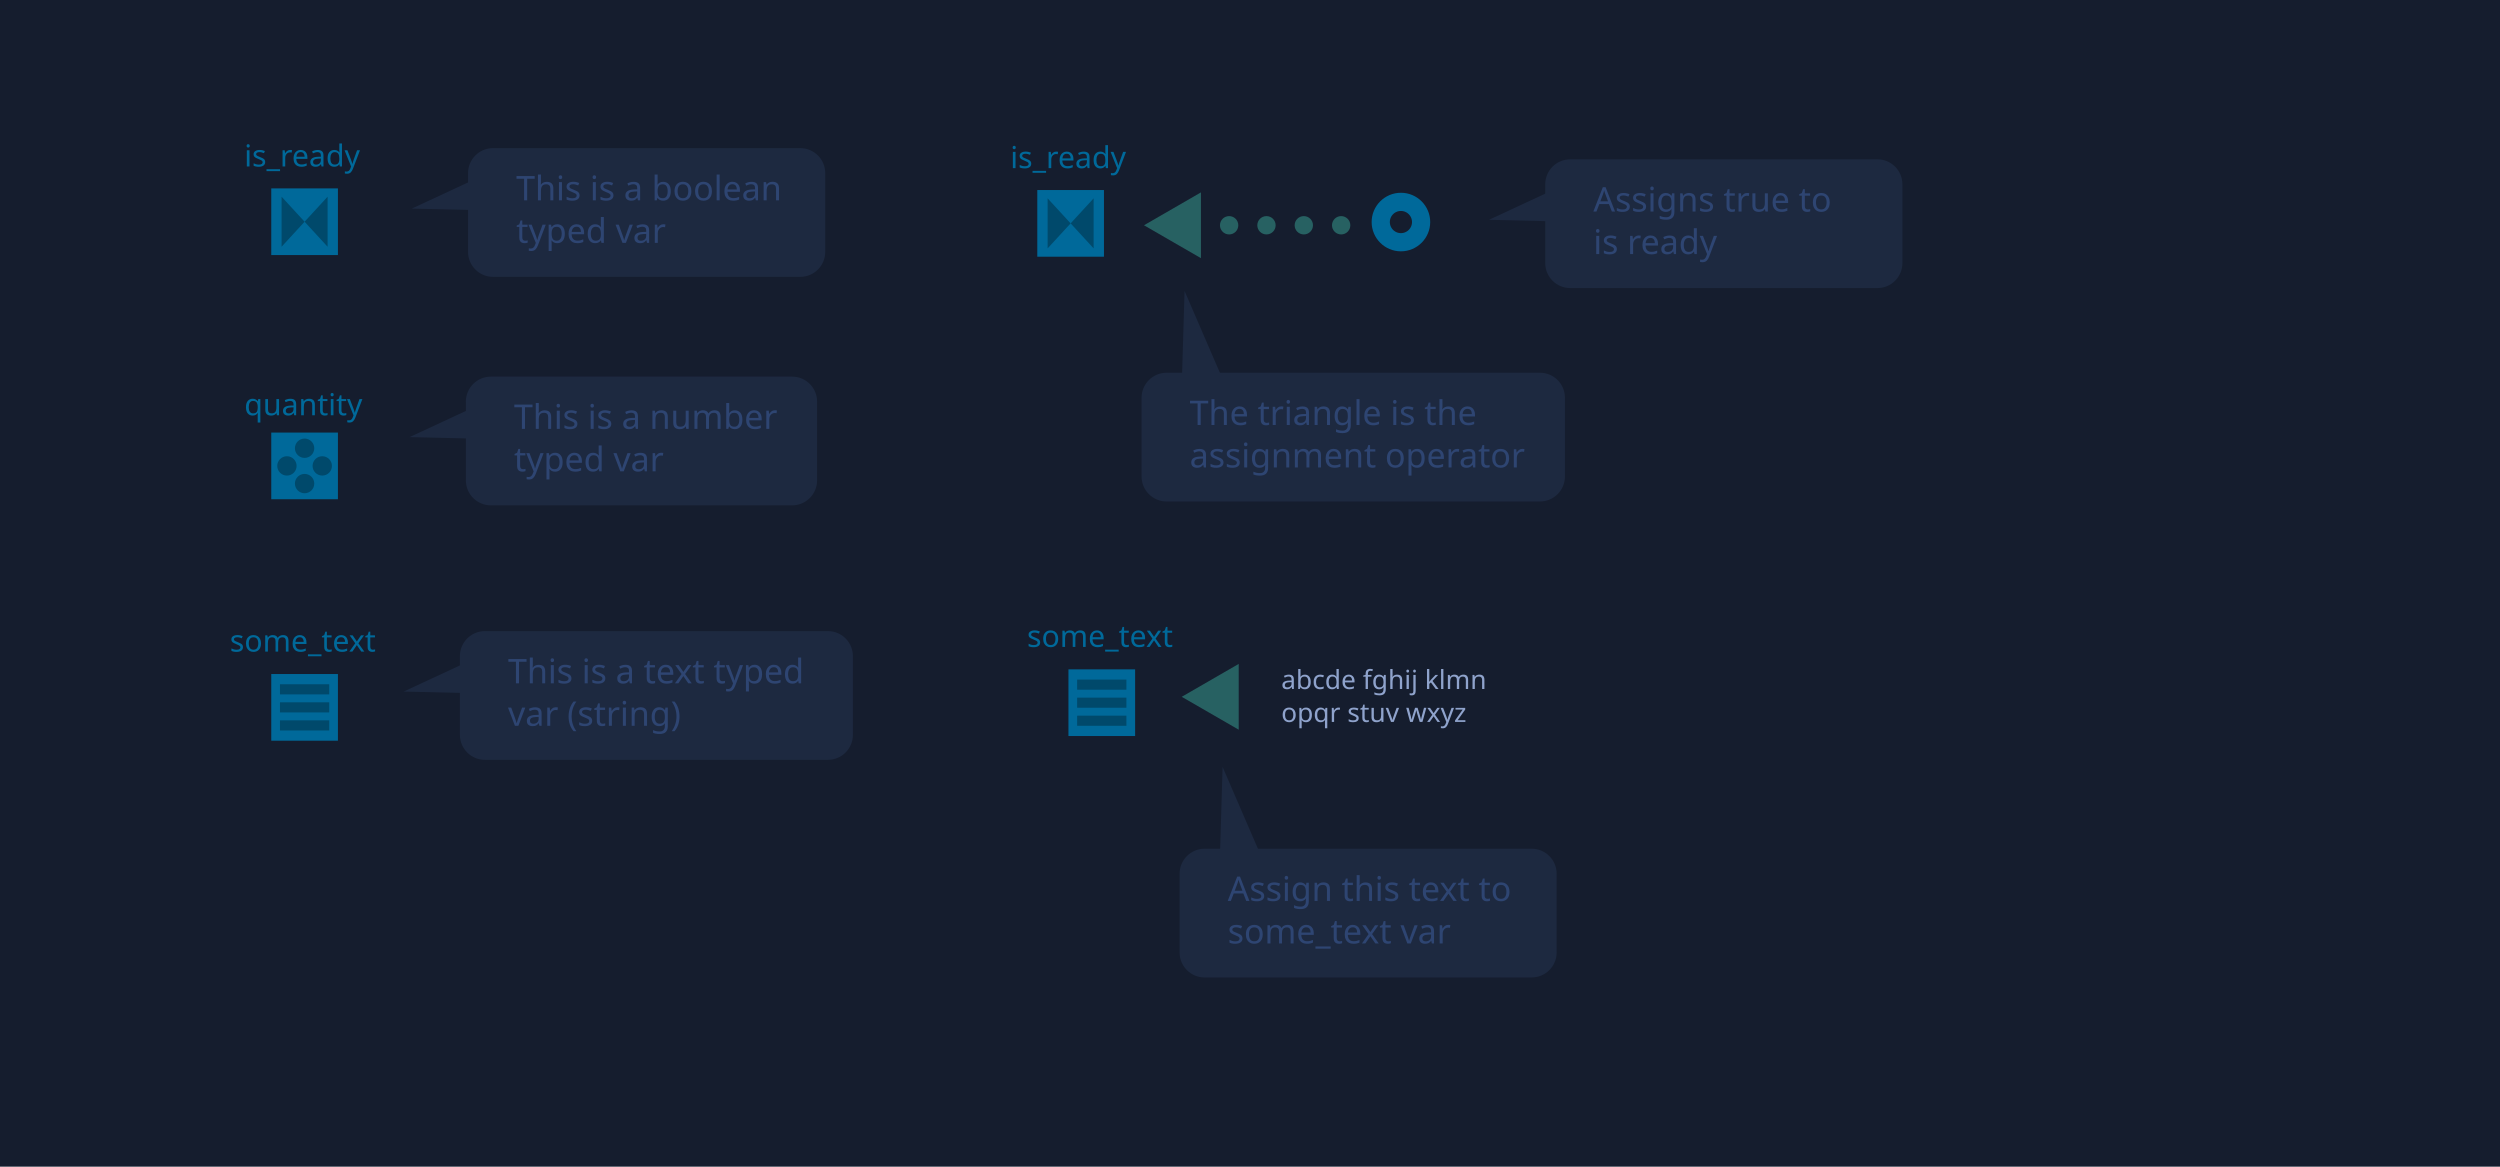
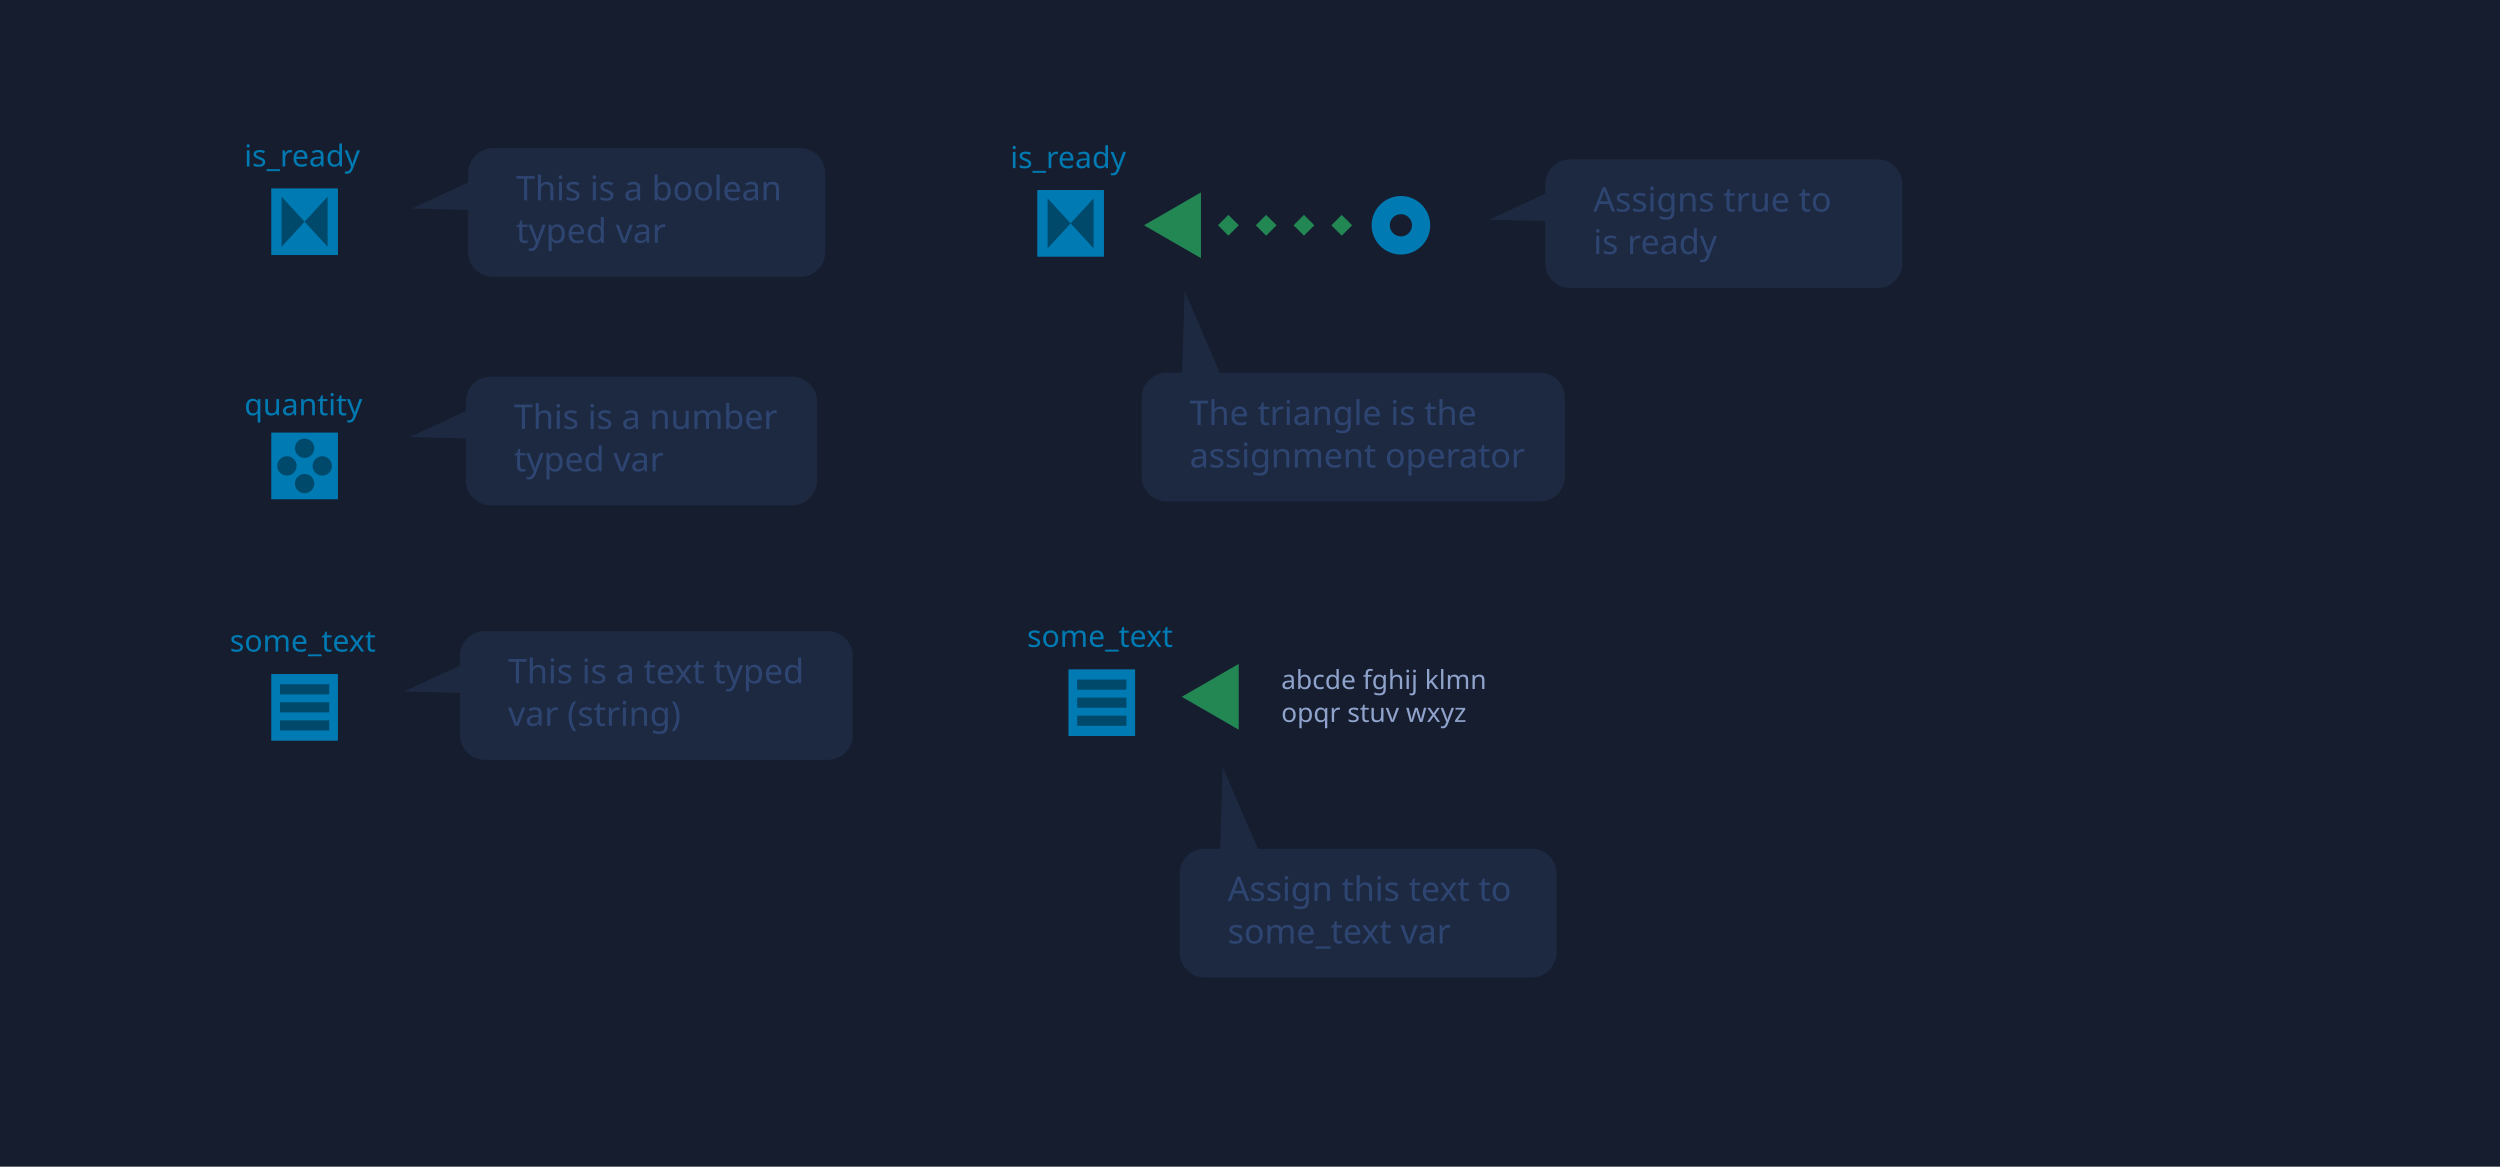
<svg xmlns="http://www.w3.org/2000/svg" width="1500" height="700" id="svg2" version="1.1">
  <defs id="defs4" />
  <g id="layer2" transform="translate(-0.4999995,-15.82506)" style="display:inline">
    <rect style="color:#000000;fill:#151d2e;fill-opacity:1;fill-rule:nonzero;stroke:none;stroke-width:1;marker:none;visibility:visible;display:inline;overflow:visible;enable-background:accumulate" id="rect2985" width="1500" height="700" x="0.5" y="15.825" />
  </g>
  <g id="layer1" transform="translate(-0.4999995,-68.18725)">
    <rect style="color:#000000;fill:#1d2940;fill-opacity:1;fill-rule:nonzero;stroke:none;stroke-width:1;marker:none;visibility:visible;display:inline;overflow:visible;enable-background:accumulate" id="rect4154-7" width="214.313" height="77.244" x="281.328" y="-234.307" ry="15" rx="15" transform="scale(1,-1)" />
    <path style="color:#000000;fill:#1d2940;fill-opacity:1;fill-rule:nonzero;stroke:none;stroke-width:1;marker:none;visibility:visible;display:inline;overflow:visible;enable-background:accumulate" d="m 247.563,193.351 40.049,0.932 0.426,-19.748 z" id="path4156-1" />
    <text xml:space="preserve" style="font-size:20.392px;font-style:normal;font-variant:normal;font-weight:normal;font-stretch:normal;line-height:125%;letter-spacing:0px;word-spacing:0px;fill:#2e4572;fill-opacity:1;stroke:none;font-family:Inder;-inkscape-font-specification:Inder" x="310.2" y="188.4" id="text3755-7-60-6-9">
      <tspan x="310.2" y="188.4" id="tspan3845-5-5">This is a boolean</tspan>
      <tspan x="310.2" y="213.89" id="tspan4993">typed var</tspan>
    </text>
-     <g id="g5270">
-       <rect transform="matrix(0,1,-1,0,0,0)" y="-203.254" x="327.732" height="40" width="40" id="rect3793-2-8-51-0-5-3-4-5-8-3-9-0-8-5" style="color:#000000;fill:#00699a;fill-opacity:1;fill-rule:nonzero;stroke:none;stroke-width:12.4;marker:none;visibility:visible;display:inline;overflow:visible;enable-background:accumulate" />
-       <path transform="matrix(0.2830522,0,0,0.2830522,-339.333,134.5109)" d="m 1866.762,715.84 a 20.506,20.506 0 1 1 -41.012,0 20.506,20.506 0 1 1 41.012,0 z" id="path3914-2-9" style="color:#000000;fill:#00496b;fill-opacity:1;fill-rule:nonzero;stroke:none;stroke-width:10.54;marker:none;visibility:visible;display:inline;overflow:visible;enable-background:accumulate" />
-       <path transform="matrix(0.2830522,0,0,0.2830522,-339.333,155.7121)" d="m 1866.762,715.84 a 20.506,20.506 0 1 1 -41.012,0 20.506,20.506 0 1 1 41.012,0 z" id="path3914-2-4" style="color:#000000;fill:#00496b;fill-opacity:1;fill-rule:nonzero;stroke:none;stroke-width:10.54;marker:none;visibility:visible;display:inline;overflow:visible;enable-background:accumulate" />
-       <path transform="matrix(0,-0.2830522,0.2830522,0,-29.96683,870.3185)" d="m 1866.762,715.84 a 20.506,20.506 0 1 1 -41.012,0 20.506,20.506 0 1 1 41.012,0 z" id="path3914-2-9-2" style="color:#000000;fill:#00496b;fill-opacity:1;fill-rule:nonzero;stroke:none;stroke-width:10.54;marker:none;visibility:visible;display:inline;overflow:visible;enable-background:accumulate" />
-       <path transform="matrix(0,-0.2830522,0.2830522,0,-8.765669,870.3185)" d="m 1866.762,715.84 a 20.506,20.506 0 1 1 -41.012,0 20.506,20.506 0 1 1 41.012,0 z" id="path3914-2-4-1" style="color:#000000;fill:#00496b;fill-opacity:1;fill-rule:nonzero;stroke:none;stroke-width:10.54;marker:none;visibility:visible;display:inline;overflow:visible;enable-background:accumulate" />
-     </g>
-     <g id="g5277">
-       <rect transform="matrix(0,1,-1,0,0,0)" y="-203.254" x="181.223" height="40" width="40" id="rect3793-2-8-51-0-5-3-4-5-8-3-9-0-8-5-0" style="color:#000000;fill:#00699a;fill-opacity:1;fill-rule:nonzero;stroke:none;stroke-width:12.4;marker:none;visibility:visible;display:inline;overflow:visible;enable-background:accumulate" />
-       <path transform="matrix(0.2369922,0,0,0.4464585,-58.21341,-82.06551)" d="m 960.634,600.892 58.249,33.63 -58.249,33.63 z" id="path3910-4" style="color:#000000;fill:#00496b;fill-opacity:1;fill-rule:nonzero;stroke:none;stroke-width:10.54;marker:none;visibility:visible;display:inline;overflow:visible;enable-background:accumulate" />
-       <path transform="matrix(-0.2369922,0,0,0.4464585,424.7211,-82.06551)" d="m 960.634,600.892 58.249,33.63 -58.249,33.63 z" id="path3910-4-0" style="color:#000000;fill:#00496b;fill-opacity:1;fill-rule:nonzero;stroke:none;stroke-width:10.54;marker:none;visibility:visible;display:inline;overflow:visible;enable-background:accumulate" />
-     </g>
-     <g id="g5264">
-       <rect transform="matrix(0,1,-1,0,0,0)" y="-203.254" x="472.607" height="40" width="40" id="rect3793-2-8-51-0-5-3-4-5-8-3-9-0-8-5-0-3" style="color:#000000;fill:#00699a;fill-opacity:1;fill-rule:nonzero;stroke:none;stroke-width:12.4;marker:none;visibility:visible;display:inline;overflow:visible;enable-background:accumulate" />
-       <rect y="478.74" x="168.476" height="6.073" width="29.556" id="rect3251" style="color:#000000;fill:#00496b;fill-opacity:1;fill-rule:nonzero;stroke:none;stroke-width:10.54;marker:none;visibility:visible;display:inline;overflow:visible;enable-background:accumulate" />
-       <rect y="489.57" x="168.476" height="6.073" width="29.556" id="rect3251-3" style="color:#000000;fill:#00496b;fill-opacity:1;fill-rule:nonzero;stroke:none;stroke-width:10.54;marker:none;visibility:visible;display:inline;overflow:visible;enable-background:accumulate" />
-       <rect y="500.401" x="168.476" height="6.073" width="29.556" id="rect3251-0" style="color:#000000;fill:#00496b;fill-opacity:1;fill-rule:nonzero;stroke:none;stroke-width:10.54;marker:none;visibility:visible;display:inline;overflow:visible;enable-background:accumulate" />
-     </g>
-     <text xml:space="preserve" style="font-size:18.156px;font-style:normal;font-variant:normal;font-weight:normal;font-stretch:normal;line-height:125%;letter-spacing:0px;word-spacing:0px;fill:#00699a;fill-opacity:1;stroke:none;display:inline;filter:url(#filter4017);font-family:Inder;-inkscape-font-specification:Inder" x="147.049" y="168.066" id="text3755-7-60-6-9-6">
+     <rect style="color:#000000;fill:#007ab3;fill-opacity:1;fill-rule:nonzero;stroke:none;stroke-width:12.4;marker:none;visibility:visible;display:inline;overflow:visible;enable-background:accumulate" id="rect3793-2-8-51-0-5-3-4-5-8-3-9-0-8-5" width="40" height="40" x="327.732" y="-203.254" transform="matrix(0,1,-1,0,0,0)" />
+     <path style="color:#000000;fill:#00496b;fill-opacity:1;fill-rule:nonzero;stroke:none;stroke-width:10.54;marker:none;visibility:visible;display:inline;overflow:visible;enable-background:accumulate" id="path3914-2-9" d="m 1866.762,715.84 c 0,11.325 -9.181,20.506 -20.506,20.506 -11.325,0 -20.506,-9.181 -20.506,-20.506 0,-11.325 9.181,-20.506 20.506,-20.506 11.325,0 20.506,9.181 20.506,20.506 z" transform="matrix(0.2830522,0,0,0.2830522,-339.333,134.5109)" />
+     <path style="color:#000000;fill:#00496b;fill-opacity:1;fill-rule:nonzero;stroke:none;stroke-width:10.54;marker:none;visibility:visible;display:inline;overflow:visible;enable-background:accumulate" id="path3914-2-4" d="m 1866.762,715.84 c 0,11.325 -9.181,20.506 -20.506,20.506 -11.325,0 -20.506,-9.181 -20.506,-20.506 0,-11.325 9.181,-20.506 20.506,-20.506 11.325,0 20.506,9.181 20.506,20.506 z" transform="matrix(0.2830522,0,0,0.2830522,-339.333,155.7121)" />
+     <path style="color:#000000;fill:#00496b;fill-opacity:1;fill-rule:nonzero;stroke:none;stroke-width:10.54;marker:none;visibility:visible;display:inline;overflow:visible;enable-background:accumulate" id="path3914-2-9-2" d="m 1866.762,715.84 c 0,11.325 -9.181,20.506 -20.506,20.506 -11.325,0 -20.506,-9.181 -20.506,-20.506 0,-11.325 9.181,-20.506 20.506,-20.506 11.325,0 20.506,9.181 20.506,20.506 z" transform="matrix(0,-0.2830522,0.2830522,0,-29.96683,870.3185)" />
+     <path style="color:#000000;fill:#00496b;fill-opacity:1;fill-rule:nonzero;stroke:none;stroke-width:10.54;marker:none;visibility:visible;display:inline;overflow:visible;enable-background:accumulate" id="path3914-2-4-1" d="m 1866.762,715.84 c 0,11.325 -9.181,20.506 -20.506,20.506 -11.325,0 -20.506,-9.181 -20.506,-20.506 0,-11.325 9.181,-20.506 20.506,-20.506 11.325,0 20.506,9.181 20.506,20.506 z" transform="matrix(0,-0.2830522,0.2830522,0,-8.765669,870.3185)" />
+     <rect style="color:#000000;fill:#007ab3;fill-opacity:1;fill-rule:nonzero;stroke:none;stroke-width:12.4;marker:none;visibility:visible;display:inline;overflow:visible;enable-background:accumulate" id="rect3793-2-8-51-0-5-3-4-5-8-3-9-0-8-5-0" width="40" height="40" x="181.223" y="-203.254" transform="matrix(0,1,-1,0,0,0)" />
+     <path style="color:#000000;fill:#00496b;fill-opacity:1;fill-rule:nonzero;stroke:none;stroke-width:10.54;marker:none;visibility:visible;display:inline;overflow:visible;enable-background:accumulate" id="path3910-4" d="m 960.634,600.892 58.249,33.63 -58.249,33.63 z" transform="matrix(0.2369922,0,0,0.4464585,-58.21341,-82.06551)" />
+     <path style="color:#000000;fill:#00496b;fill-opacity:1;fill-rule:nonzero;stroke:none;stroke-width:10.54;marker:none;visibility:visible;display:inline;overflow:visible;enable-background:accumulate" id="path3910-4-0" d="m 960.634,600.892 58.249,33.63 -58.249,33.63 z" transform="matrix(-0.2369922,0,0,0.4464585,424.7211,-82.06551)" />
+     <rect style="color:#000000;fill:#007ab3;fill-opacity:1;fill-rule:nonzero;stroke:none;stroke-width:12.4;marker:none;visibility:visible;display:inline;overflow:visible;enable-background:accumulate" id="rect3793-2-8-51-0-5-3-4-5-8-3-9-0-8-5-0-3" width="40" height="40" x="472.607" y="-203.254" transform="matrix(0,1,-1,0,0,0)" />
+     <rect style="color:#000000;fill:#00496b;fill-opacity:1;fill-rule:nonzero;stroke:none;stroke-width:10.54;marker:none;visibility:visible;display:inline;overflow:visible;enable-background:accumulate" id="rect3251" width="29.556" height="6.073" x="168.476" y="478.74" />
+     <rect style="color:#000000;fill:#00496b;fill-opacity:1;fill-rule:nonzero;stroke:none;stroke-width:10.54;marker:none;visibility:visible;display:inline;overflow:visible;enable-background:accumulate" id="rect3251-3" width="29.556" height="6.073" x="168.476" y="489.57" />
+     <rect style="color:#000000;fill:#00496b;fill-opacity:1;fill-rule:nonzero;stroke:none;stroke-width:10.54;marker:none;visibility:visible;display:inline;overflow:visible;enable-background:accumulate" id="rect3251-0" width="29.556" height="6.073" x="168.476" y="500.401" />
+     <text xml:space="preserve" style="font-size:18.156px;font-style:normal;font-variant:normal;font-weight:normal;font-stretch:normal;line-height:125%;letter-spacing:0px;word-spacing:0px;fill:#007ab3;fill-opacity:1;stroke:none;display:inline;filter:url(#filter4017);font-family:Inder;-inkscape-font-specification:Inder" x="147.049" y="168.066" id="text3755-7-60-6-9-6">
      <tspan x="147.049" y="168.066" id="tspan3845-5-5-67">is_ready</tspan>
    </text>
-     <text xml:space="preserve" style="font-size:18.156px;font-style:normal;font-variant:normal;font-weight:normal;font-stretch:normal;line-height:125%;letter-spacing:0px;word-spacing:0px;fill:#00699a;fill-opacity:1;stroke:none;display:inline;filter:url(#filter4017);font-family:Inder;-inkscape-font-specification:Inder" x="147.084" y="317.341" id="text3755-7-60-6-9-6-3">
+     <text xml:space="preserve" style="font-size:18.156px;font-style:normal;font-variant:normal;font-weight:normal;font-stretch:normal;line-height:125%;letter-spacing:0px;word-spacing:0px;fill:#007ab3;fill-opacity:1;stroke:none;display:inline;filter:url(#filter4017);font-family:Inder;-inkscape-font-specification:Inder" x="147.084" y="317.341" id="text3755-7-60-6-9-6-3">
      <tspan x="147.084" y="317.341" id="tspan3845-5-5-67-2">quantity</tspan>
    </text>
-     <text xml:space="preserve" style="font-size:18.156px;font-style:normal;font-variant:normal;font-weight:normal;font-stretch:normal;line-height:125%;letter-spacing:0px;word-spacing:0px;fill:#00699a;fill-opacity:1;stroke:none;display:inline;filter:url(#filter4017);font-family:Inder;-inkscape-font-specification:Inder" x="138.406" y="459.138" id="text3755-7-60-6-9-6-3-6">
+     <text xml:space="preserve" style="font-size:18.156px;font-style:normal;font-variant:normal;font-weight:normal;font-stretch:normal;line-height:125%;letter-spacing:0px;word-spacing:0px;fill:#007ab3;fill-opacity:1;stroke:none;display:inline;filter:url(#filter4017);font-family:Inder;-inkscape-font-specification:Inder" x="138.406" y="459.138" id="text3755-7-60-6-9-6-3-6">
      <tspan x="138.406" y="459.138" id="tspan3845-5-5-67-2-8">some_text</tspan>
    </text>
    <rect style="color:#000000;fill:#1d2940;fill-opacity:1;fill-rule:nonzero;stroke:none;stroke-width:1;marker:none;visibility:visible;display:inline;overflow:visible;enable-background:accumulate" id="rect4154-7-6" width="210.735" height="77.244" x="280.024" y="-371.402" ry="15" rx="15" transform="scale(1,-1)" />
    <path style="color:#000000;fill:#1d2940;fill-opacity:1;fill-rule:nonzero;stroke:none;stroke-width:1;marker:none;visibility:visible;display:inline;overflow:visible;enable-background:accumulate" d="m 246.259,330.446 40.049,0.932 0.426,-19.748 z" id="path4156-1-9" />
    <text xml:space="preserve" style="font-size:20.392px;font-style:normal;font-variant:normal;font-weight:normal;font-stretch:normal;line-height:125%;letter-spacing:0px;word-spacing:0px;fill:#2e4572;fill-opacity:1;stroke:none;font-family:Inder;-inkscape-font-specification:Inder" x="308.896" y="325.495" id="text3755-7-60-6-9-7">
      <tspan x="308.896" y="325.495" id="tspan3845-5-5-3">This is a number</tspan>
      <tspan x="308.896" y="350.985" id="tspan4995">typed var</tspan>
    </text>
    <rect style="color:#000000;fill:#1d2940;fill-opacity:1;fill-rule:nonzero;stroke:none;stroke-width:1;marker:none;visibility:visible;display:inline;overflow:visible;enable-background:accumulate" id="rect4154-7-6-3" width="235.786" height="77.244" x="276.445" y="-524.092" ry="15" rx="15" transform="scale(1,-1)" />
    <path style="color:#000000;fill:#1d2940;fill-opacity:1;fill-rule:nonzero;stroke:none;stroke-width:1;marker:none;visibility:visible;display:inline;overflow:visible;enable-background:accumulate" d="m 242.68,483.137 40.049,0.932 0.426,-19.748 z" id="path4156-1-9-3" />
    <text xml:space="preserve" style="font-size:20.392px;font-style:normal;font-variant:normal;font-weight:normal;font-stretch:normal;line-height:125%;letter-spacing:0px;word-spacing:0px;fill:#2e4572;fill-opacity:1;stroke:none;font-family:Inder;-inkscape-font-specification:Inder" x="305.317" y="478.186" id="text3755-7-60-6-9-7-5">
      <tspan x="305.317" y="478.186" id="tspan3845-5-5-3-7">This is a text typed</tspan>
      <tspan x="305.317" y="503.676" id="tspan4997">var (string)</tspan>
    </text>
-     <rect style="color:#000000;fill:#00699a;fill-opacity:1;fill-rule:nonzero;stroke:none;stroke-width:12.4;marker:none;visibility:visible;display:inline;overflow:visible;enable-background:accumulate" id="rect3793-2-8-51-0-5-3-4-5-8-3-9-0-8-5-0-9" width="40" height="40" x="182.209" y="-662.875" transform="matrix(0,1,-1,0,0,0)" />
+     <rect style="color:#000000;fill:#007ab3;fill-opacity:1;fill-rule:nonzero;stroke:none;stroke-width:12.4;marker:none;visibility:visible;display:inline;overflow:visible;enable-background:accumulate" id="rect3793-2-8-51-0-5-3-4-5-8-3-9-0-8-5-0-9" width="40" height="40" x="182.209" y="-662.875" transform="matrix(0,1,-1,0,0,0)" />
    <path style="color:#000000;fill:#00496b;fill-opacity:1;fill-rule:nonzero;stroke:none;stroke-width:10.54;marker:none;visibility:visible;display:inline;overflow:visible;enable-background:accumulate" id="path3910-4-6" d="m 960.634,600.892 58.249,33.63 -58.249,33.63 z" transform="matrix(0.2369922,0,0,0.4464585,401.408,-81.07892)" />
    <path style="color:#000000;fill:#00496b;fill-opacity:1;fill-rule:nonzero;stroke:none;stroke-width:10.54;marker:none;visibility:visible;display:inline;overflow:visible;enable-background:accumulate" id="path3910-4-0-3" d="m 960.634,600.892 58.249,33.63 -58.249,33.63 z" transform="matrix(-0.2369922,0,0,0.4464585,884.3426,-81.07892)" />
-     <text xml:space="preserve" style="font-size:18.156px;font-style:normal;font-variant:normal;font-weight:normal;font-stretch:normal;line-height:125%;letter-spacing:0px;word-spacing:0px;fill:#00699a;fill-opacity:1;stroke:none;display:inline;filter:url(#filter4017);font-family:Inder;-inkscape-font-specification:Inder" x="606.67" y="169.053" id="text3755-7-60-6-9-6-5">
+     <text xml:space="preserve" style="font-size:18.156px;font-style:normal;font-variant:normal;font-weight:normal;font-stretch:normal;line-height:125%;letter-spacing:0px;word-spacing:0px;fill:#007ab3;fill-opacity:1;stroke:none;display:inline;filter:url(#filter4017);font-family:Inder;-inkscape-font-specification:Inder" x="606.67" y="169.053" id="text3755-7-60-6-9-6-5">
      <tspan x="606.67" y="169.053" id="tspan3845-5-5-67-1">is_ready</tspan>
    </text>
-     <path style="color:#000000;fill:#276162;fill-opacity:1;fill-rule:nonzero;stroke:none;stroke-width:1;marker:none;visibility:visible;display:inline;overflow:visible;enable-background:accumulate" id="path5029" d="m 731.121,127.409 34.185,-19.737 0,39.474 z" transform="translate(-44.23365,75.94108)" />
-     <path style="color:#000000;fill:#276162;fill-opacity:1;fill-rule:nonzero;stroke:none;stroke-width:1;marker:none;visibility:visible;display:inline;overflow:visible;enable-background:accumulate" id="path5093" d="m 747,135.5 a 5.5,5.5 0 1 1 -11,0 5.5,5.5 0 1 1 11,0 z" transform="translate(-3.521912,67.85027)" />
-     <path style="color:#000000;fill:#276162;fill-opacity:1;fill-rule:nonzero;stroke:none;stroke-width:1;marker:none;visibility:visible;display:inline;overflow:visible;enable-background:accumulate" id="path5093-2" d="m 747,135.5 a 5.5,5.5 0 1 1 -11,0 5.5,5.5 0 1 1 11,0 z" transform="translate(18.88342,67.85027)" />
-     <path style="color:#000000;fill:#276162;fill-opacity:1;fill-rule:nonzero;stroke:none;stroke-width:1;marker:none;visibility:visible;display:inline;overflow:visible;enable-background:accumulate" id="path5093-7" d="m 747,135.5 a 5.5,5.5 0 1 1 -11,0 5.5,5.5 0 1 1 11,0 z" transform="translate(41.28876,67.85027)" />
-     <path style="color:#000000;fill:#276162;fill-opacity:1;fill-rule:nonzero;stroke:none;stroke-width:1;marker:none;visibility:visible;display:inline;overflow:visible;enable-background:accumulate" id="path5093-3" d="m 747,135.5 a 5.5,5.5 0 1 1 -11,0 5.5,5.5 0 1 1 11,0 z" transform="translate(63.69409,67.85027)" />
+     <path style="color:#000000;fill:#238754;fill-opacity:1;fill-rule:nonzero;stroke:none;stroke-width:1;marker:none;visibility:visible;display:inline;overflow:visible;enable-background:accumulate" id="path5029" d="m 731.121,127.409 34.185,-19.737 0,39.474 z" transform="translate(-44.23365,75.94108)" />
    <rect style="color:#000000;fill:#1d2940;fill-opacity:1;fill-rule:nonzero;stroke:none;stroke-width:1;marker:none;visibility:visible;display:inline;overflow:visible;enable-background:accumulate" id="rect4154-7-9" width="214.313" height="77.244" x="927.635" y="-241.03" ry="15" rx="15" transform="scale(1,-1)" />
    <path style="color:#000000;fill:#1d2940;fill-opacity:1;fill-rule:nonzero;stroke:none;stroke-width:1;marker:none;visibility:visible;display:inline;overflow:visible;enable-background:accumulate" d="m 893.87,200.075 40.049,0.932 0.426,-19.748 z" id="path4156-1-5" />
    <text xml:space="preserve" style="font-size:20.392px;font-style:normal;font-variant:normal;font-weight:normal;font-stretch:normal;line-height:125%;letter-spacing:0px;word-spacing:0px;fill:#2e4572;fill-opacity:1;stroke:none;font-family:Inder;-inkscape-font-specification:Inder" x="956.507" y="195.124" id="text3755-7-60-6-9-3">
      <tspan x="956.507" y="195.124" id="tspan4993-2">Assigns true to </tspan>
      <tspan x="956.507" y="220.614" id="tspan5161">is ready</tspan>
    </text>
-     <path transform="matrix(-0.1512852,0,0,0.1512852,907.2985,147.9629)" d="m 517.932,353.326 a 80.044,80.044 0 1 1 -160.088,0 80.044,80.044 0 1 1 160.088,0 z" id="path3802-9-5-5-4-0-03-2-1-4-5-0-4-0-5" style="color:#000000;fill:none;stroke:#00699a;stroke-width:72.159;stroke-miterlimit:4;stroke-opacity:1;stroke-dasharray:none;marker:none;visibility:visible;display:inline;overflow:visible;enable-background:accumulate" />
+     <path transform="matrix(-0.1512852,0,0,0.1512852,907.2985,149.8973)" d="m 517.932,353.326 a 80.044,80.044 0 1 1 -160.088,0 80.044,80.044 0 1 1 160.088,0 z" id="path3802-9-5-5-4-0-03-2-1-4-5-0-4-0-5" style="color:#000000;fill:none;stroke:#007ab3;stroke-width:72.159;stroke-miterlimit:4;stroke-opacity:1;stroke-dasharray:none;marker:none;visibility:visible;display:inline;overflow:visible;enable-background:accumulate" />
    <rect style="color:#000000;fill:#1d2940;fill-opacity:1;fill-rule:nonzero;stroke:none;stroke-width:1;marker:none;visibility:visible;display:inline;overflow:visible;enable-background:accumulate" id="rect4154-7-9-1" width="254.017" height="77.244" x="685.442" y="-369.075" ry="15" rx="15" transform="scale(1,-1)" />
    <path style="color:#000000;fill:#1d2940;fill-opacity:1;fill-rule:nonzero;stroke:none;stroke-width:1;marker:none;visibility:visible;display:inline;overflow:visible;enable-background:accumulate" d="m 711.233,242.756 -1.64,55.525 25.241,-0.889 z" id="path4156-1-5-0" />
    <text xml:space="preserve" style="font-size:20.392px;font-style:normal;font-variant:normal;font-weight:normal;font-stretch:normal;line-height:125%;letter-spacing:0px;word-spacing:0px;fill:#2e4572;fill-opacity:1;stroke:none;font-family:Inder;-inkscape-font-specification:Inder" x="714.314" y="323.168" id="text3755-7-60-6-9-3-6">
      <tspan x="714.314" y="323.168" id="tspan5161-8">The triangle is the</tspan>
      <tspan x="714.314" y="348.658" id="tspan5214">assignment operator</tspan>
    </text>
-     <path style="color:#000000;fill:#276162;fill-opacity:1;fill-rule:nonzero;stroke:none;stroke-width:1;marker:none;visibility:visible;display:inline;overflow:visible;enable-background:accumulate" id="path5029-8" d="m 731.121,127.409 34.185,-19.737 0,39.474 z" transform="translate(-21.58211,358.8607)" />
-     <g transform="translate(478.314,-2.805954)" id="g5264-4">
-       <rect transform="matrix(0,1,-1,0,0,0)" y="-203.254" x="472.607" height="40" width="40" id="rect3793-2-8-51-0-5-3-4-5-8-3-9-0-8-5-0-3-2" style="color:#000000;fill:#00699a;fill-opacity:1;fill-rule:nonzero;stroke:none;stroke-width:12.4;marker:none;visibility:visible;display:inline;overflow:visible;enable-background:accumulate" />
-       <rect y="478.74" x="168.476" height="6.073" width="29.556" id="rect3251-8" style="color:#000000;fill:#00496b;fill-opacity:1;fill-rule:nonzero;stroke:none;stroke-width:10.54;marker:none;visibility:visible;display:inline;overflow:visible;enable-background:accumulate" />
-       <rect y="489.57" x="168.476" height="6.073" width="29.556" id="rect3251-3-7" style="color:#000000;fill:#00496b;fill-opacity:1;fill-rule:nonzero;stroke:none;stroke-width:10.54;marker:none;visibility:visible;display:inline;overflow:visible;enable-background:accumulate" />
-       <rect y="500.401" x="168.476" height="6.073" width="29.556" id="rect3251-0-7" style="color:#000000;fill:#00496b;fill-opacity:1;fill-rule:nonzero;stroke:none;stroke-width:10.54;marker:none;visibility:visible;display:inline;overflow:visible;enable-background:accumulate" />
-     </g>
-     <text xml:space="preserve" style="font-size:18.156px;font-style:normal;font-variant:normal;font-weight:normal;font-stretch:normal;line-height:125%;letter-spacing:0px;word-spacing:0px;fill:#00699a;fill-opacity:1;stroke:none;display:inline;filter:url(#filter4017);font-family:Inder;-inkscape-font-specification:Inder" x="616.72" y="456.332" id="text3755-7-60-6-9-6-3-6-0">
+     <path style="color:#000000;fill:#238754;fill-opacity:1;fill-rule:nonzero;stroke:none;stroke-width:1;marker:none;visibility:visible;display:inline;overflow:visible;enable-background:accumulate" id="path5029-8" d="m 731.121,127.409 34.185,-19.737 0,39.474 z" transform="translate(-21.58211,358.8607)" />
+     <rect style="color:#000000;fill:#007ab3;fill-opacity:1;fill-rule:nonzero;stroke:none;stroke-width:12.4;marker:none;visibility:visible;display:inline;overflow:visible;enable-background:accumulate" id="rect3793-2-8-51-0-5-3-4-5-8-3-9-0-8-5-0-3-2" width="40" height="40" x="469.801" y="-681.568" transform="matrix(0,1,-1,0,0,0)" />
+     <rect style="color:#000000;fill:#00496b;fill-opacity:1;fill-rule:nonzero;stroke:none;stroke-width:10.54;marker:none;visibility:visible;display:inline;overflow:visible;enable-background:accumulate" id="rect3251-8" width="29.556" height="6.073" x="646.79" y="475.934" />
+     <rect style="color:#000000;fill:#00496b;fill-opacity:1;fill-rule:nonzero;stroke:none;stroke-width:10.54;marker:none;visibility:visible;display:inline;overflow:visible;enable-background:accumulate" id="rect3251-3-7" width="29.556" height="6.073" x="646.79" y="486.764" />
+     <rect style="color:#000000;fill:#00496b;fill-opacity:1;fill-rule:nonzero;stroke:none;stroke-width:10.54;marker:none;visibility:visible;display:inline;overflow:visible;enable-background:accumulate" id="rect3251-0-7" width="29.556" height="6.073" x="646.79" y="497.595" />
+     <text xml:space="preserve" style="font-size:18.156px;font-style:normal;font-variant:normal;font-weight:normal;font-stretch:normal;line-height:125%;letter-spacing:0px;word-spacing:0px;fill:#007ab3;fill-opacity:1;stroke:none;display:inline;filter:url(#filter4017);font-family:Inder;-inkscape-font-specification:Inder" x="616.72" y="456.332" id="text3755-7-60-6-9-6-3-6-0">
      <tspan x="616.72" y="456.332" id="tspan3845-5-5-67-2-8-9">some_text</tspan>
    </text>
    <text xml:space="preserve" style="font-size:15.812px;font-style:normal;font-variant:normal;font-weight:normal;font-stretch:normal;line-height:125%;letter-spacing:0px;word-spacing:0px;fill:#8fa3cc;fill-opacity:1;stroke:none;font-family:Inder;-inkscape-font-specification:Inder" x="769.211" y="481.601" id="text3755-7-60">
      <tspan x="769.211" y="481.601" id="tspan3841">abcde fghij klmn</tspan>
      <tspan x="769.211" y="501.366" id="tspan3845">opqr stuv wxyz</tspan>
    </text>
    <rect style="color:#000000;fill:#1d2940;fill-opacity:1;fill-rule:nonzero;stroke:none;stroke-width:1;marker:none;visibility:visible;display:inline;overflow:visible;enable-background:accumulate" id="rect4154-7-9-1-0" width="226.224" height="77.244" x="708.263" y="-654.665" ry="15" rx="15" transform="scale(1,-1)" />
    <path style="color:#000000;fill:#1d2940;fill-opacity:1;fill-rule:nonzero;stroke:none;stroke-width:1;marker:none;visibility:visible;display:inline;overflow:visible;enable-background:accumulate" d="m 734.054,528.346 -1.64,55.525 25.241,-0.889 z" id="path4156-1-5-0-9" />
    <text xml:space="preserve" style="font-size:20.392px;font-style:normal;font-variant:normal;font-weight:normal;font-stretch:normal;line-height:125%;letter-spacing:0px;word-spacing:0px;fill:#2e4572;fill-opacity:1;stroke:none;font-family:Inder;-inkscape-font-specification:Inder" x="737.135" y="608.758" id="text3755-7-60-6-9-3-6-2">
      <tspan x="737.135" y="608.758" id="tspan5423">Assign this text to </tspan>
      <tspan x="737.135" y="634.248" id="tspan5427">some_text var</tspan>
    </text>
+     <rect style="color:#000000;fill:#238754;fill-opacity:1;fill-rule:nonzero;stroke:none;stroke-width:6;marker:none;visibility:visible;display:inline;overflow:visible;enable-background:accumulate" id="rect6410-6" width="8.824" height="8.824" x="660.877" y="-382.12" transform="matrix(0.7071068,0.7071068,-0.7071068,0.7071068,0,0)" />
+     <rect style="color:#000000;fill:#238754;fill-opacity:1;fill-rule:nonzero;stroke:none;stroke-width:6;marker:none;visibility:visible;display:inline;overflow:visible;enable-background:accumulate" id="rect6410-6-6" width="8.824" height="8.824" x="676.912" y="-398.155" transform="matrix(0.7071068,0.7071068,-0.7071068,0.7071068,0,0)" />
+     <rect style="color:#000000;fill:#238754;fill-opacity:1;fill-rule:nonzero;stroke:none;stroke-width:6;marker:none;visibility:visible;display:inline;overflow:visible;enable-background:accumulate" id="rect6410-6-0" width="8.824" height="8.824" x="692.947" y="-414.19" transform="matrix(0.7071068,0.7071068,-0.7071068,0.7071068,0,0)" />
+     <rect style="color:#000000;fill:#238754;fill-opacity:1;fill-rule:nonzero;stroke:none;stroke-width:6;marker:none;visibility:visible;display:inline;overflow:visible;enable-background:accumulate" id="rect6410-6-64" width="8.824" height="8.824" x="708.982" y="-430.225" transform="matrix(0.7071068,0.7071068,-0.7071068,0.7071068,0,0)" />
  </g>
</svg>
